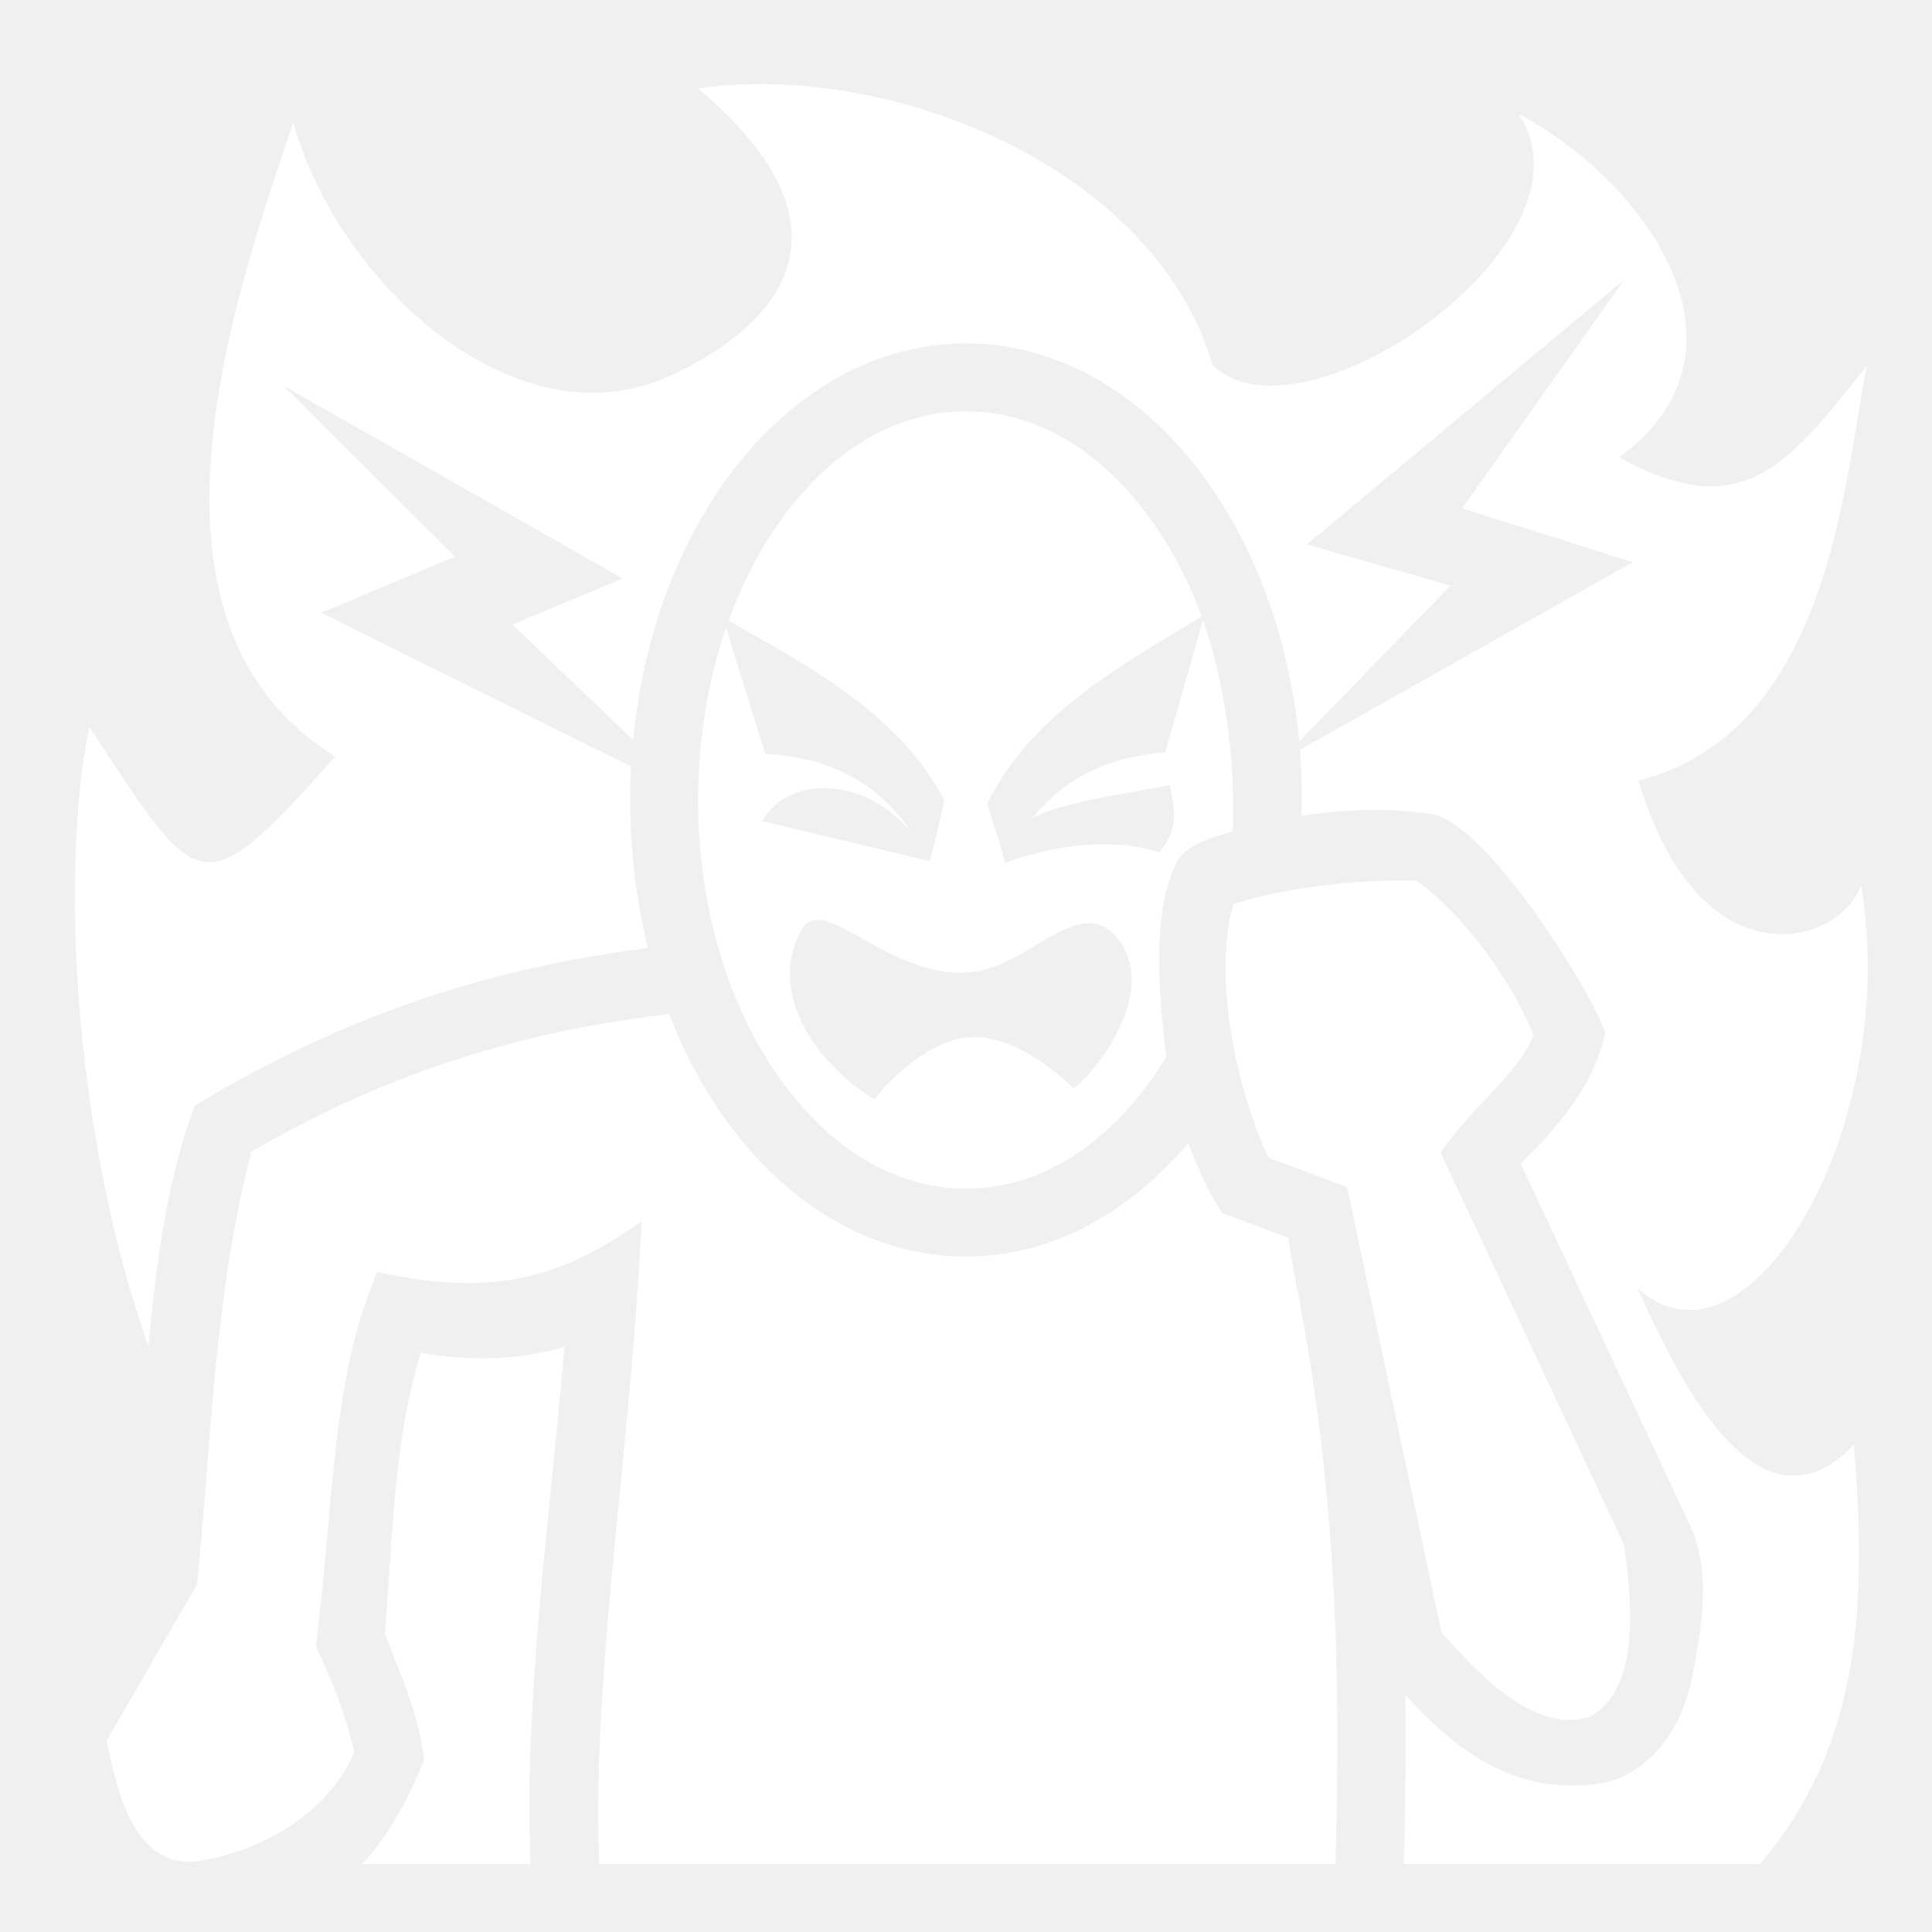
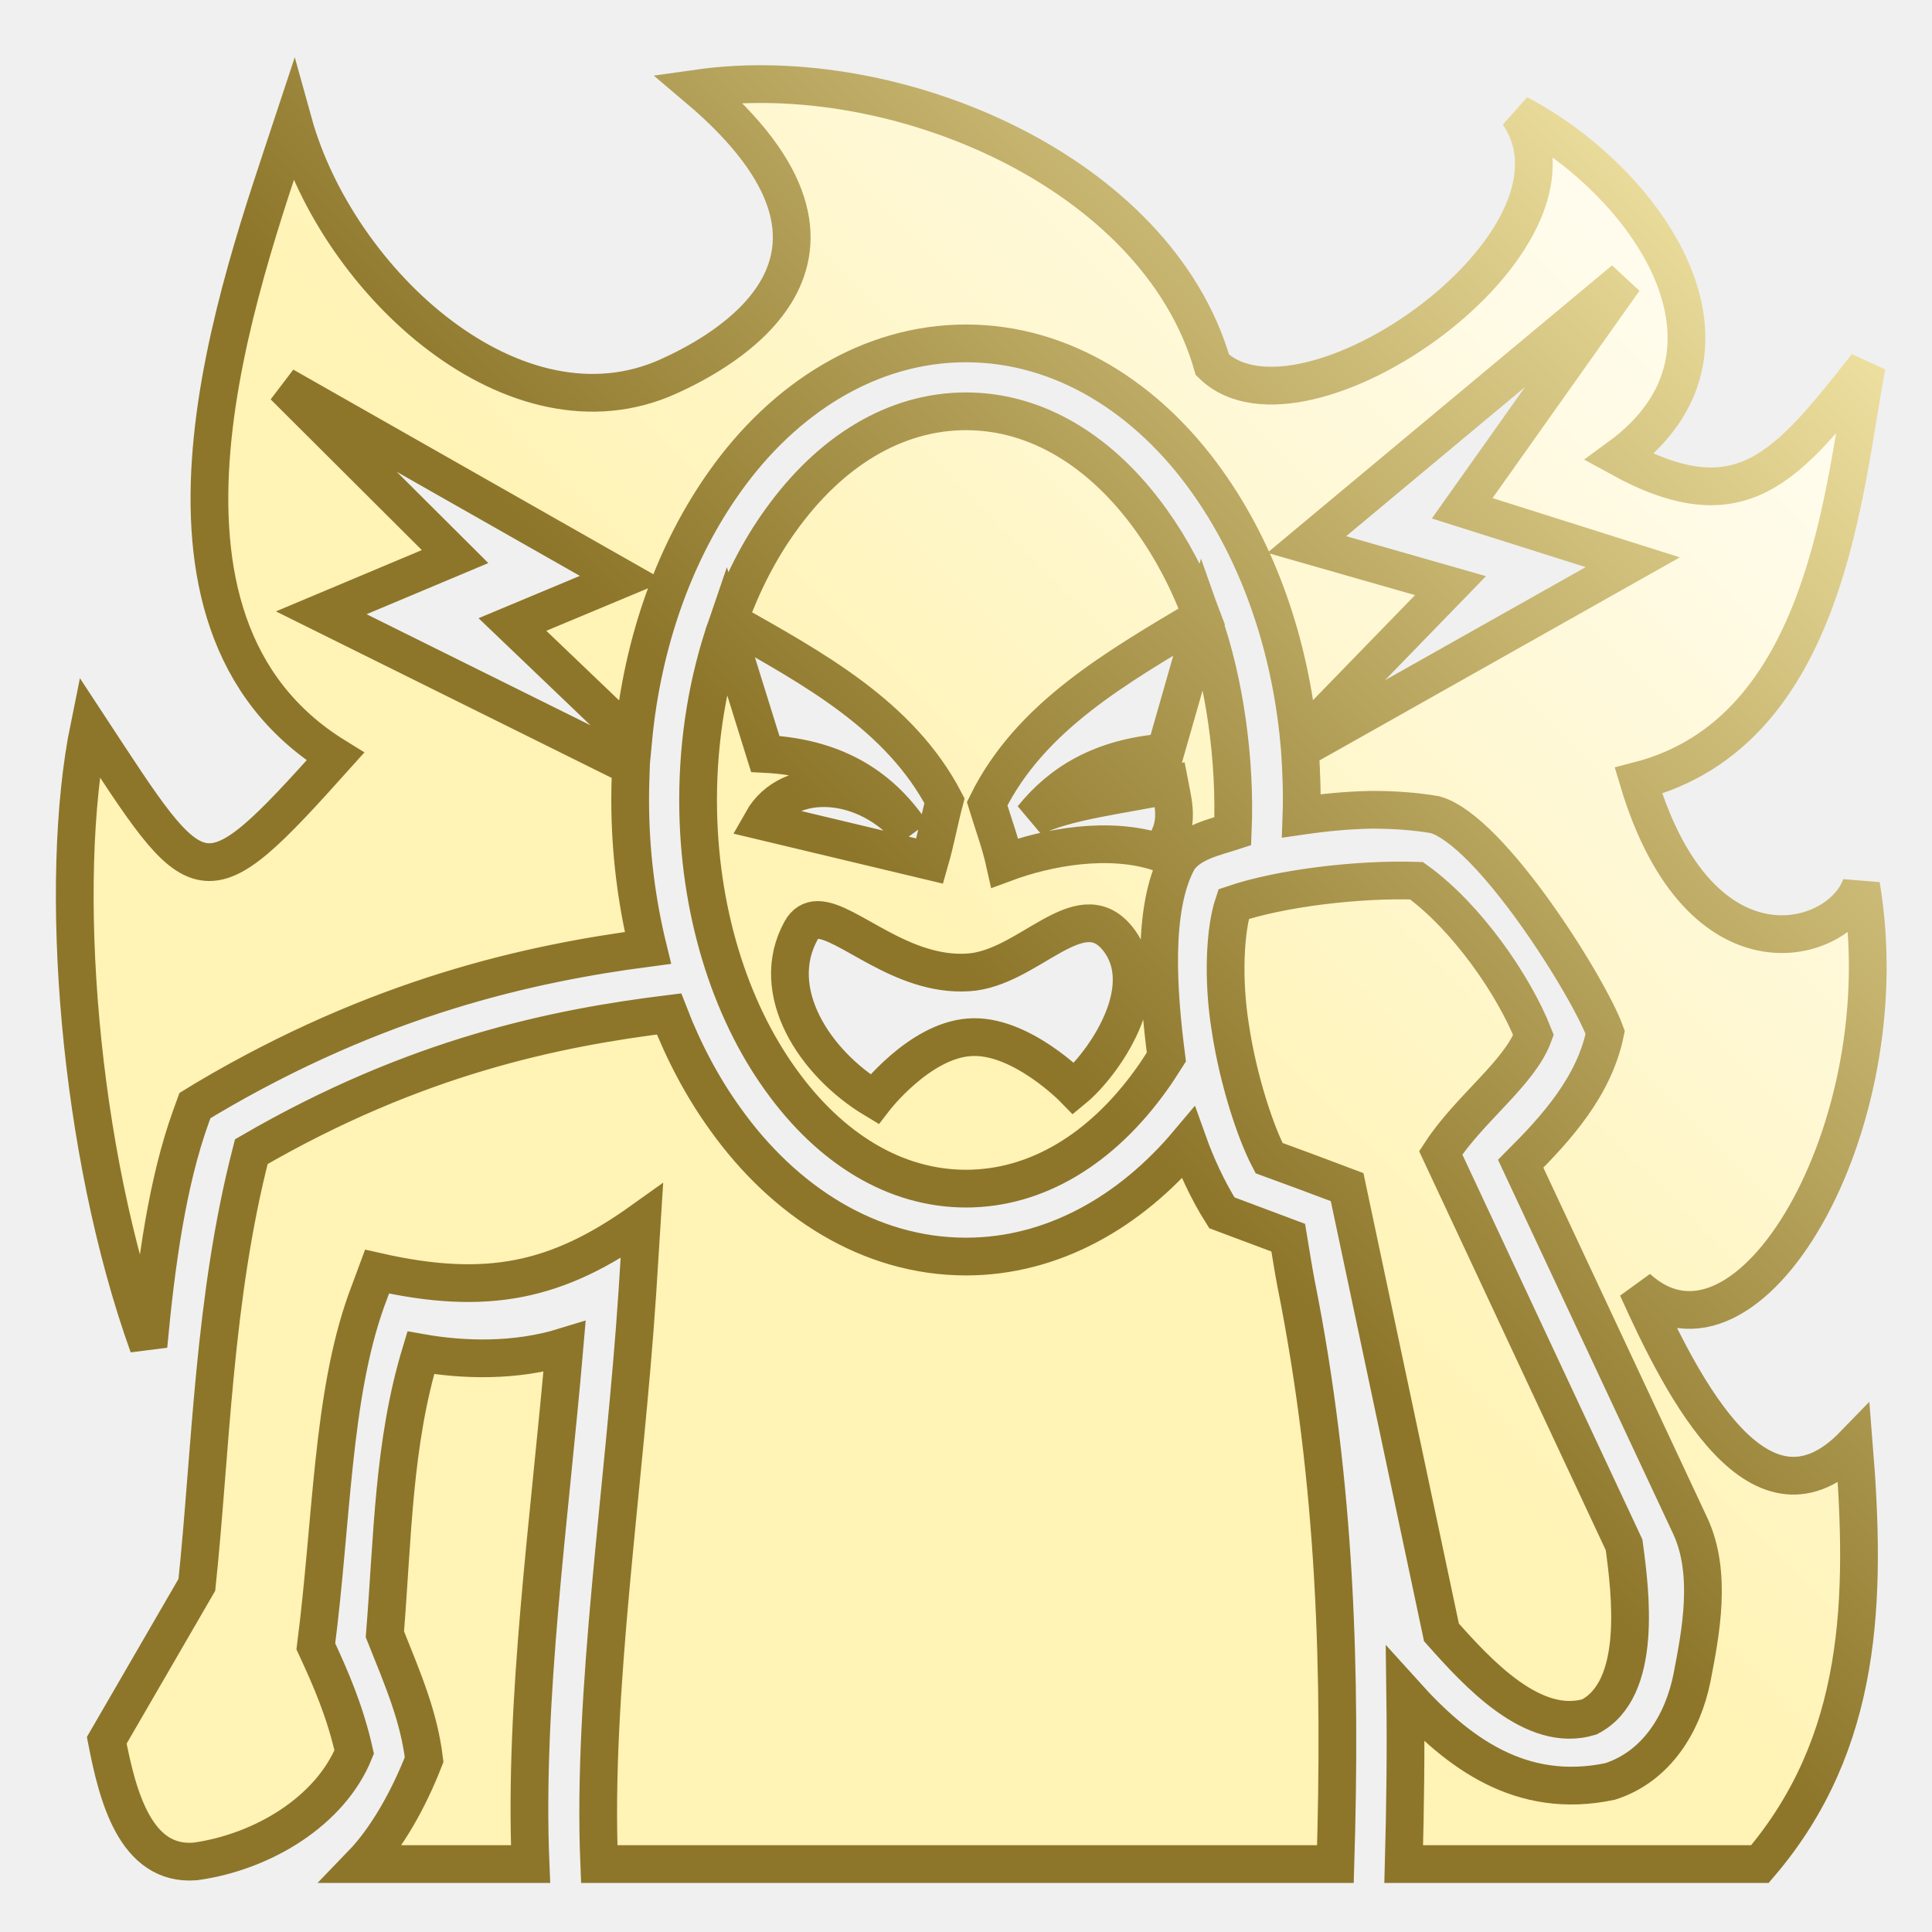
<svg xmlns="http://www.w3.org/2000/svg" viewBox="0 0 512 512" style="height: 512px; width: 512px;">
+   <defs>
+     <linearGradient id="bg-gradient" x1="0" x2="1" y1="1" y2="0">
+       <stop offset="50%" stop-color="rgb(255, 243, 181)" stop-opacity="1" />
+       <stop offset="100%" stop-color="rgb(255, 255, 255)" stop-opacity="1" />
+     </linearGradient>
+     <linearGradient id="stroke-gradient" x1="0" x2="1" y1="1" y2="0">
+       <stop offset="50%" stop-color="rgb(141, 118, 42)" stop-opacity="1" />
+       <stop offset="100%" stop-color="rgb(255, 243, 181)" stop-opacity="1" />
+     </linearGradient>
+   </defs>
  <g class="" transform="translate(0,0)" style="">
-     <path d="M185 23.42c53.7 45.44 5.5 70.31-7.8 76.32-40.5 18.36-87.65-24.61-99.5-67.35C63.43 75.61 30.56 164.5 88.87 200.5c-35.77 39.9-35.73 37-65.22-7.9-8.45 41.3-2.84 112.6 15.69 164.1 2.04-22.1 5.04-43.5 11.23-60.7l1.09-3 2.78-1.7c45.86-27.2 86.06-36 117.26-40.1-3-12.3-4.7-25.5-4.7-39.2 0-3 .1-6 .2-8.9l-82.06-40.7 35.46-14.9-45.34-45.2 89.74 51-29.2 12.2 32 30.6c2.5-26.4 11.2-50.1 24.3-68.5C207.8 105.5 230.5 91 256 91s48.2 14.5 63.9 36.6c13.2 18.5 21.9 42.4 24.4 68.9l40.1-41.3-38.1-10.9 84.1-70.13-42.9 60.53 45.2 14.3-88.2 49.7c.4 6.3.6 11.8.4 17.5 6.2-.9 12.5-1.5 18.7-1.6 5.8 0 11.5.4 16.7 1.3 14.8 4.2 40.8 45.8 45.1 57.7-2.9 14.3-13 25.4-22.4 34.8l44.9 95.9c5.9 12.6 2.8 28.4.5 40.3-2.4 12-9.3 23.5-21.7 27.5-23.7 5-40.5-7.7-54.3-23 .2 15.2 0 30.1-.4 44.9h94.4c27.4-32.1 28.2-70.2 24.9-111.1-24.7 25.5-45.1-14.3-57.4-41.6 29.3 26.7 70.1-42.9 59.3-106.7-5.4 15.8-42.6 27-59-27.7 50.4-13 54.4-78.4 60.5-109.96-21.2 26.86-33.3 42.06-65.6 24.26 38.8-28.35 7.1-73.26-26.7-91 23 33.73-57.3 89.8-81.1 66.49C306.6 45.5 237.3 16 185 23.42zM256 109c-18.7 0-36 10.5-49.2 29-5.5 7.6-10.1 16.6-13.7 26.5 22.5 12.7 45.4 25.1 57.2 47.7-1.4 5.3-2.4 10.8-3.9 16L202 217.6c7.1-12.6 27.8-11.6 39.7 3.2-7.6-11.3-19.1-20-38.9-21l-10.4-33.4c-4.7 13.7-7.4 29.2-7.4 45.6 0 29.2 8.5 55.5 21.8 74 13.2 18.5 30.5 29 49.2 29 18.7 0 36-10.5 49.2-29 1.4-1.9 2.6-3.9 3.9-5.9-2.2-17.1-3.9-39.4 3.1-52.2 3-4.7 9.9-6.1 14.5-7.6.8-18.8-2.2-39.9-7.9-55.9l-10 35c-17.1 1.3-27.8 8.2-35.2 17.4 8.1-4.5 25.6-6.4 36.4-8.8 1.1 5.7 2.8 11.4-2.8 17.9-13.3-4.4-29.6-1.4-40.9 2.8-1.2-5.4-3.3-11.1-4.7-15.7 11.4-23.2 34.5-36.2 56.9-49.6-3.5-9.5-8-18-13.3-25.4-13.2-18.5-30.5-29-49.2-29zm70.9 130.6c-2.2 6.6-3 19.7-.8 33.1 2.1 13.7 6.6 27.3 10.2 34.2 6.9 2.5 13.8 5.1 20.7 7.7l25 118c9.6 10.8 24.3 26.9 39.2 22.4 14.2-7.3 10.9-33 9.2-45.6l-48.6-103.9c7.7-11.8 20.9-21.1 24.6-31.2-5.2-13.2-17.7-31.3-31-40.9-15.3-.5-35.8 1.9-48.5 6.2zm-110.2 4.2c7.8 0 22.1 15 39.8 13.9 15.9-.9 29.4-21.3 39.5-9.2 11 13.3-4 33.9-11.4 40 0 0-14.3-14.7-27.8-13.6-13.3 1-25.1 16.4-25.1 16.4-15.8-9.5-28.3-28.6-19.4-44.7 1.1-2 2.6-2.8 4.4-2.8zm-39.4 24.9c-29.9 3.7-67.1 11.2-110.7 36.5-10.07 39-10.68 79.1-14.43 114.8l-23.88 41.2c2.8 14.4 7.46 33.4 23.47 32.1 17.97-2.5 35.79-13.4 42.11-29-2.43-10.8-6.14-19.3-10.17-28 4.28-33.2 4.25-66 13.33-91.5l2.89-7.8c29.18 6.6 47.78 2.6 70.18-13.4l-1.2 19c-3.4 51.4-12 105.7-10.1 151.4h195.1c1.5-49.8.3-100.3-10.5-154.2-.7-3.7-1.3-7.6-2-11.8l-17.6-6.6c-3.8-6-6.9-12.9-8.9-18.5-15.4 18.3-36 30.1-58.9 30.1-25.5 0-48.2-14.5-63.9-36.6-5.9-8.2-10.9-17.6-14.8-27.7zm-27.7 88.2c-13 4-26.8 3.6-38.1 1.6-7.3 24.1-7.4 48.4-9.5 74.6 5 12.5 9 21.8 10.4 33.2-4.1 10.6-10 21-16.47 27.7h44.67c-1.8-43.5 5.1-91.6 9-137.1z" fill="#ffffff" fill-opacity="1" />
+     <path d="M185 23.42c53.7 45.44 5.5 70.31-7.8 76.32-40.5 18.36-87.65-24.61-99.5-67.35C63.43 75.61 30.56 164.5 88.87 200.5c-35.77 39.9-35.73 37-65.22-7.9-8.45 41.3-2.84 112.6 15.69 164.1 2.04-22.1 5.04-43.5 11.23-60.7l1.09-3 2.78-1.7c45.86-27.2 86.06-36 117.26-40.1-3-12.3-4.7-25.5-4.7-39.2 0-3 .1-6 .2-8.9l-82.06-40.7 35.46-14.9-45.34-45.2 89.74 51-29.2 12.2 32 30.6c2.5-26.4 11.2-50.1 24.3-68.5C207.8 105.5 230.5 91 256 91s48.2 14.5 63.9 36.6c13.2 18.5 21.9 42.4 24.4 68.9l40.1-41.3-38.1-10.9 84.1-70.13-42.9 60.53 45.2 14.3-88.2 49.7c.4 6.3.6 11.8.4 17.5 6.2-.9 12.5-1.5 18.7-1.6 5.8 0 11.5.4 16.7 1.3 14.8 4.2 40.8 45.8 45.1 57.7-2.9 14.3-13 25.4-22.4 34.8l44.9 95.9c5.9 12.6 2.8 28.4.5 40.3-2.4 12-9.3 23.5-21.7 27.5-23.7 5-40.5-7.7-54.3-23 .2 15.2 0 30.1-.4 44.9h94.4c27.4-32.1 28.2-70.2 24.9-111.1-24.7 25.5-45.1-14.3-57.4-41.6 29.3 26.7 70.1-42.9 59.3-106.7-5.4 15.8-42.6 27-59-27.7 50.4-13 54.4-78.4 60.5-109.96-21.2 26.86-33.3 42.06-65.6 24.26 38.8-28.35 7.1-73.26-26.7-91 23 33.73-57.3 89.8-81.1 66.49C306.6 45.5 237.3 16 185 23.42zM256 109c-18.7 0-36 10.5-49.2 29-5.5 7.6-10.1 16.6-13.7 26.5 22.5 12.7 45.4 25.1 57.2 47.7-1.4 5.3-2.4 10.8-3.9 16L202 217.6c7.1-12.6 27.8-11.6 39.7 3.2-7.6-11.3-19.1-20-38.9-21l-10.4-33.4c-4.7 13.7-7.4 29.2-7.4 45.6 0 29.2 8.5 55.5 21.8 74 13.2 18.5 30.5 29 49.2 29 18.7 0 36-10.5 49.2-29 1.4-1.9 2.6-3.9 3.9-5.9-2.2-17.1-3.9-39.4 3.1-52.2 3-4.7 9.9-6.1 14.5-7.6.8-18.8-2.2-39.9-7.9-55.9l-10 35c-17.1 1.3-27.8 8.2-35.2 17.4 8.1-4.5 25.6-6.4 36.4-8.8 1.1 5.7 2.8 11.4-2.8 17.9-13.3-4.4-29.6-1.4-40.9 2.8-1.2-5.4-3.3-11.1-4.7-15.7 11.4-23.2 34.5-36.2 56.9-49.6-3.5-9.5-8-18-13.3-25.4-13.2-18.5-30.5-29-49.2-29zm70.9 130.6c-2.2 6.6-3 19.7-.8 33.1 2.1 13.7 6.6 27.3 10.2 34.2 6.9 2.5 13.8 5.1 20.7 7.7l25 118c9.6 10.8 24.3 26.9 39.2 22.4 14.2-7.3 10.9-33 9.2-45.6l-48.6-103.9c7.7-11.8 20.9-21.1 24.6-31.2-5.2-13.2-17.7-31.3-31-40.9-15.3-.5-35.8 1.9-48.5 6.2zm-110.2 4.2c7.8 0 22.1 15 39.8 13.9 15.9-.9 29.4-21.3 39.5-9.2 11 13.3-4 33.9-11.4 40 0 0-14.3-14.7-27.8-13.6-13.3 1-25.1 16.4-25.1 16.4-15.8-9.5-28.3-28.6-19.4-44.7 1.1-2 2.6-2.8 4.4-2.8zm-39.4 24.9c-29.9 3.7-67.1 11.2-110.7 36.5-10.07 39-10.68 79.1-14.43 114.8l-23.88 41.2c2.8 14.4 7.46 33.4 23.47 32.1 17.97-2.5 35.79-13.4 42.11-29-2.43-10.8-6.14-19.3-10.17-28 4.28-33.2 4.25-66 13.33-91.5l2.89-7.8c29.18 6.6 47.78 2.6 70.18-13.4l-1.2 19c-3.4 51.4-12 105.7-10.1 151.4h195.1c1.5-49.8.3-100.3-10.5-154.2-.7-3.7-1.3-7.6-2-11.8l-17.6-6.6c-3.8-6-6.9-12.9-8.9-18.5-15.4 18.3-36 30.1-58.9 30.1-25.5 0-48.2-14.5-63.9-36.6-5.9-8.2-10.9-17.6-14.8-27.7zm-27.7 88.2c-13 4-26.8 3.6-38.1 1.6-7.3 24.1-7.4 48.4-9.5 74.6 5 12.5 9 21.8 10.4 33.2-4.1 10.6-10 21-16.47 27.7h44.67c-1.8-43.5 5.1-91.6 9-137.1z" fill="url(#bg-gradient)" fill-opacity="1" stroke="url(#stroke-gradient)" stroke-opacity="1" stroke-width="10">[
+ s]*</path>
  </g>
</svg>
